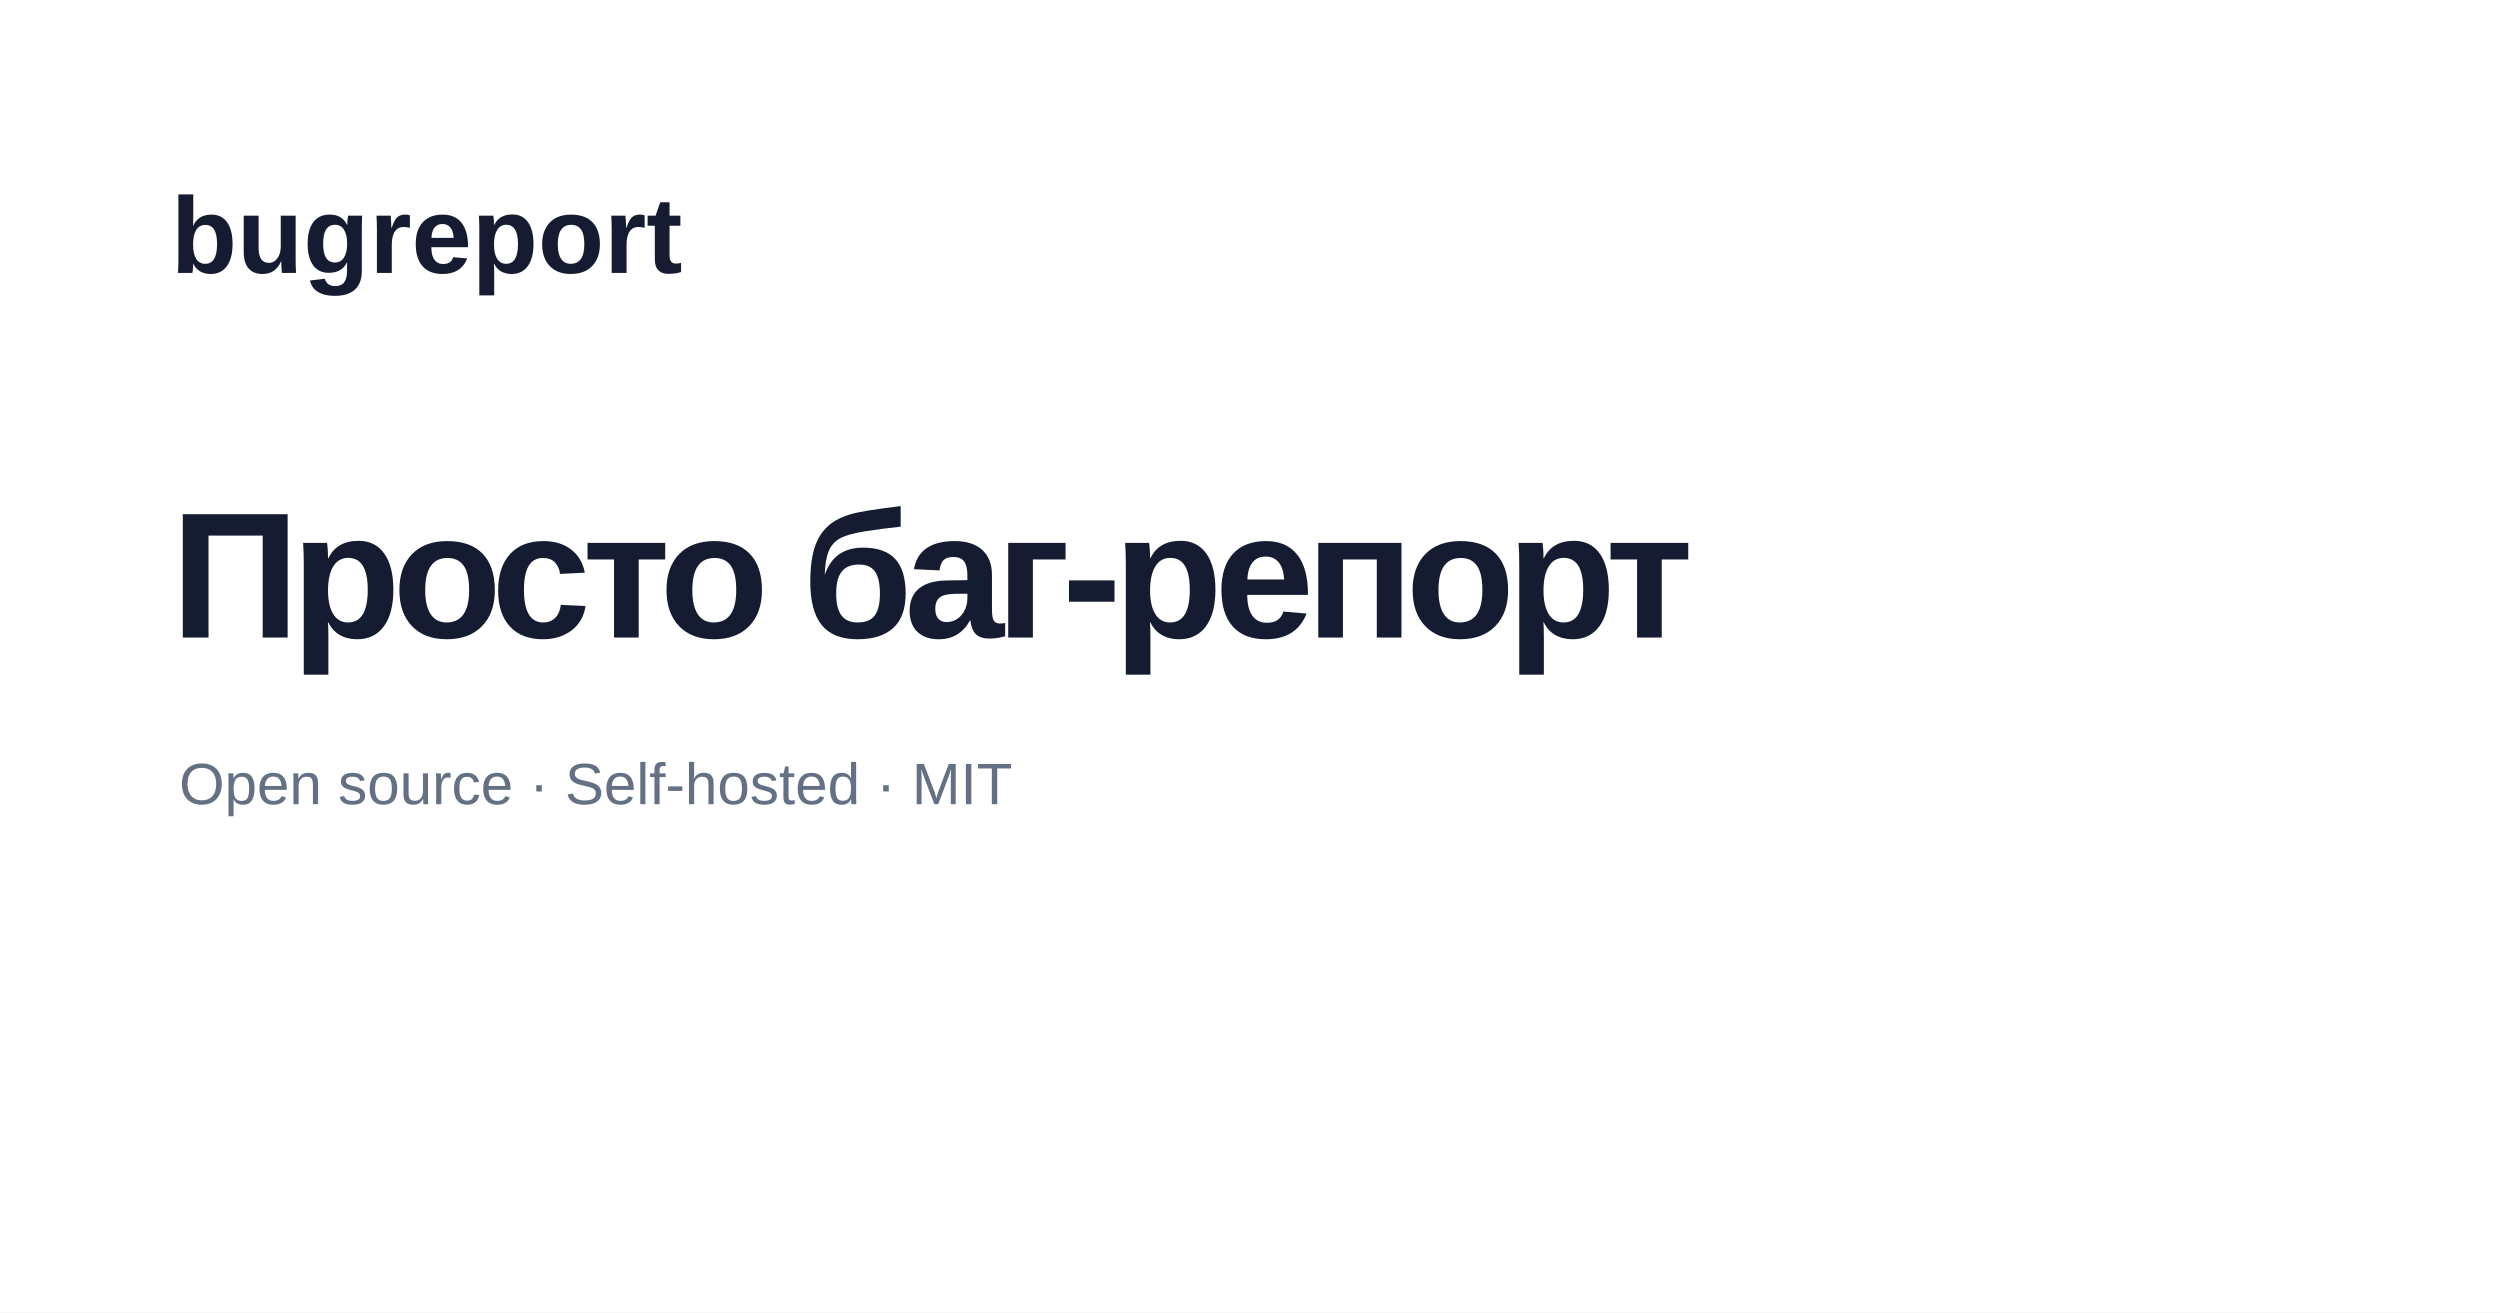
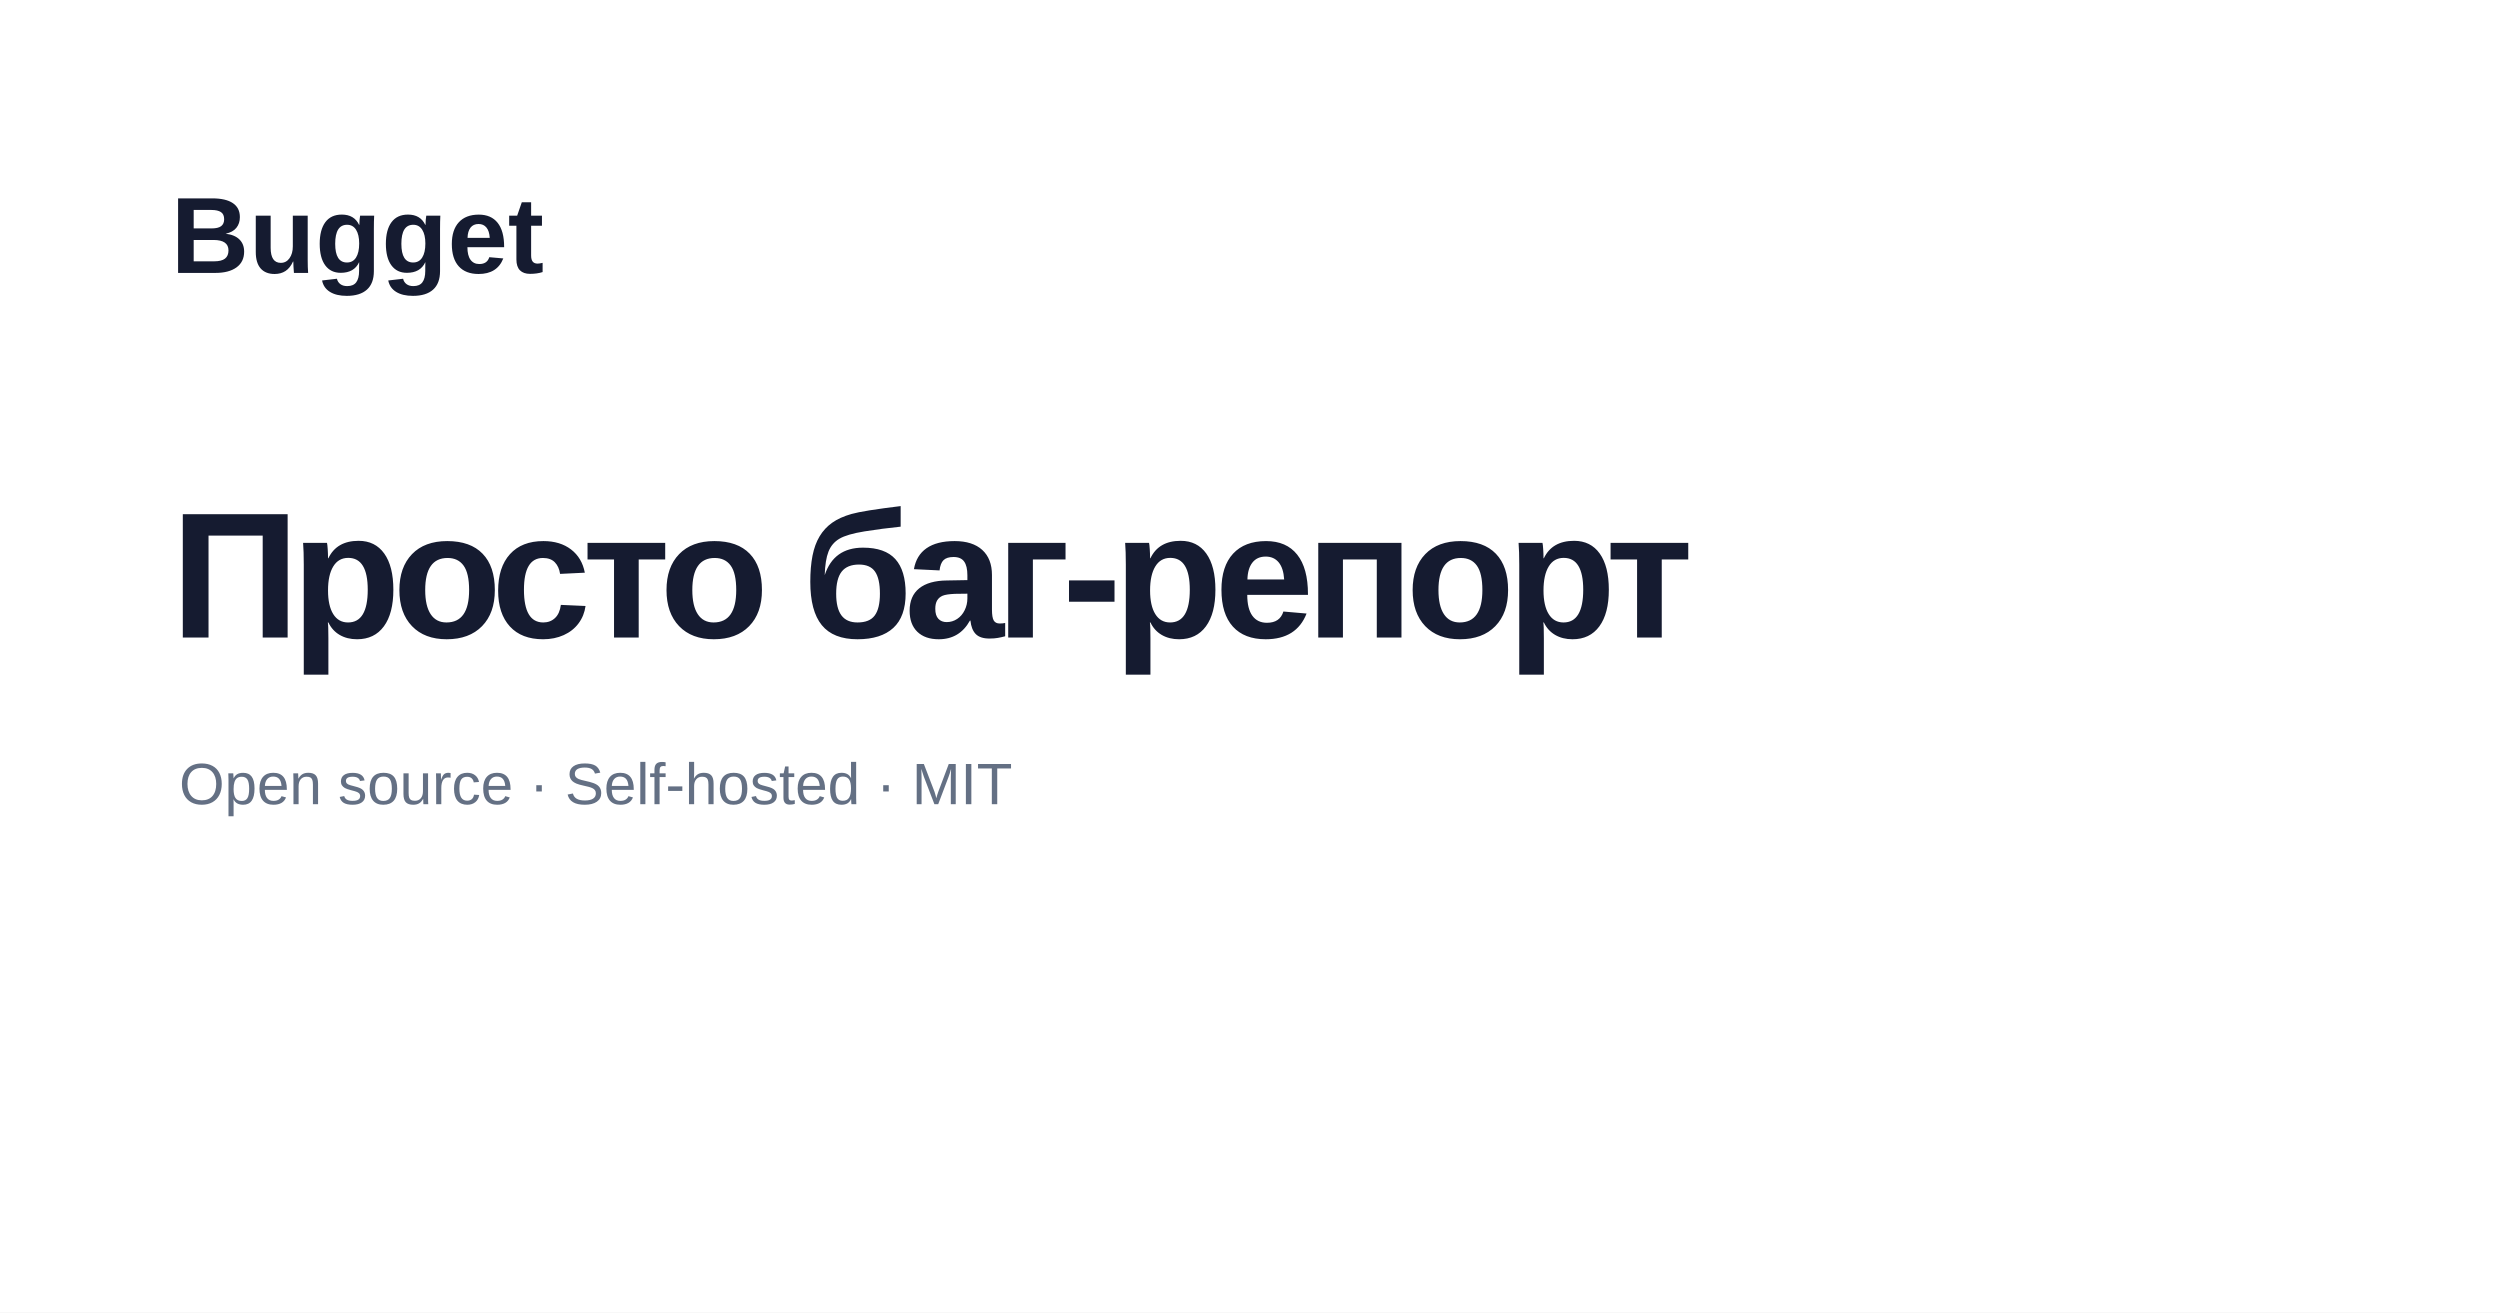
<svg xmlns="http://www.w3.org/2000/svg" width="1200" height="630" viewBox="0 0 1200 630">
  <rect width="1200" height="630" fill="#fff" />
  <g transform="translate(82 71)">
-     <text x="0" y="60" font-family="Verdana,Arial,sans-serif" font-size="52" font-weight="700" fill="#151b30">bugreport</text>
+     <text x="0" y="60" font-family="Verdana,Arial,sans-serif" font-size="52" font-weight="700" fill="#151b30">Bugget</text>
    <text x="0" y="235" font-family="Verdana,Arial,sans-serif" font-size="86" font-weight="600" letter-spacing="-4" fill="#151b30">Просто баг-репорт</text>
    <text x="4" y="315" font-family="Verdana,Arial,sans-serif" font-size="28" fill="#647084">Open source · Self-hosted · MIT</text>
  </g>
</svg>
